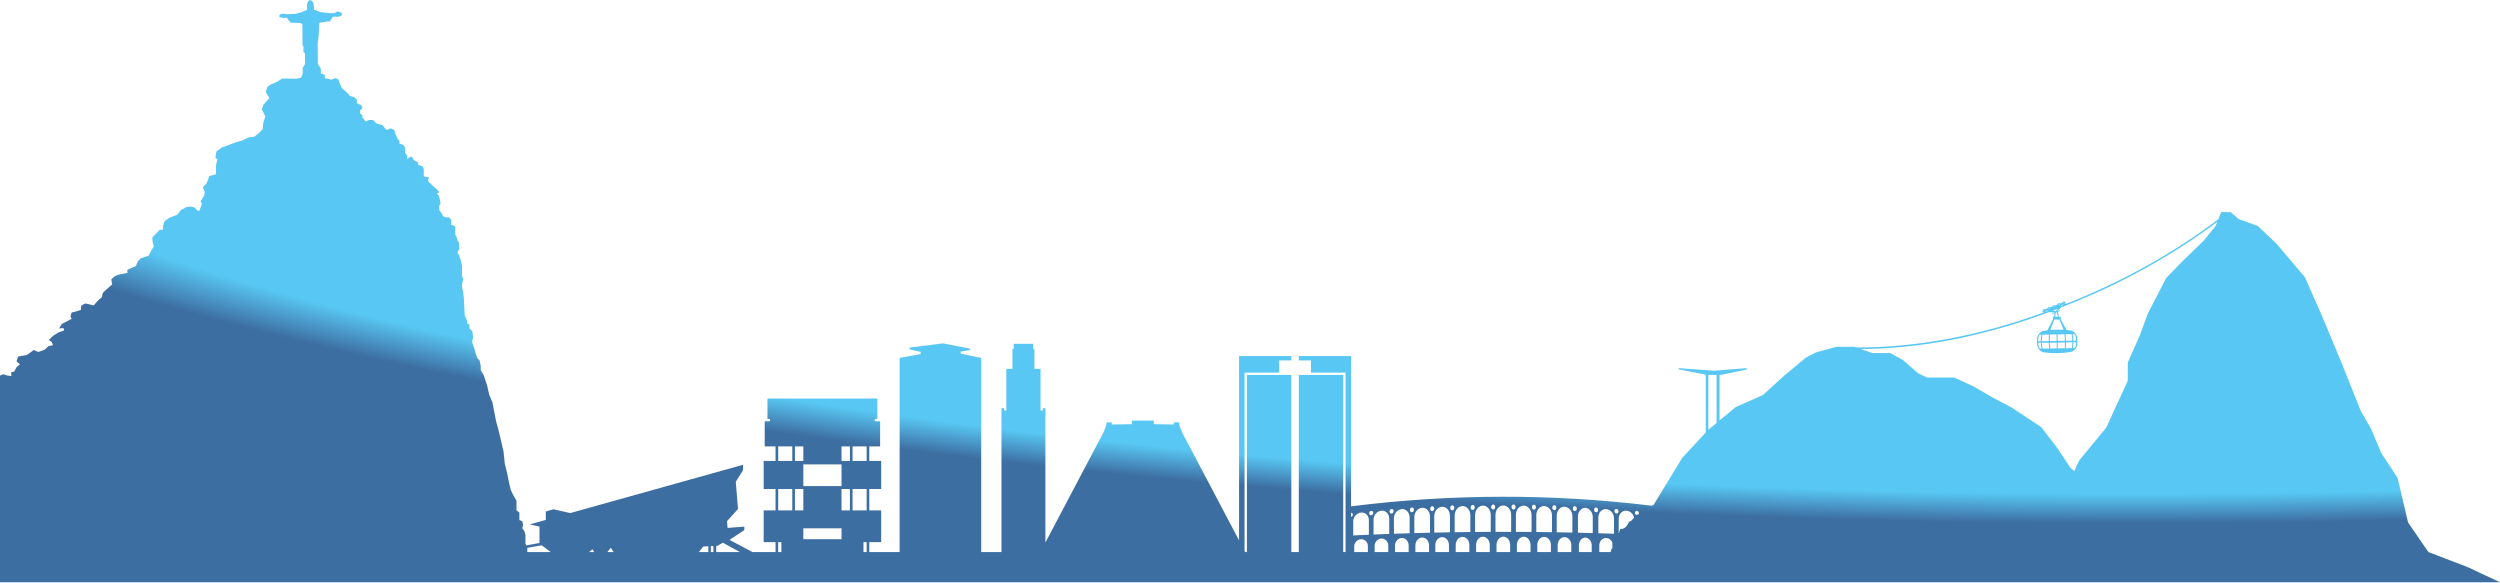
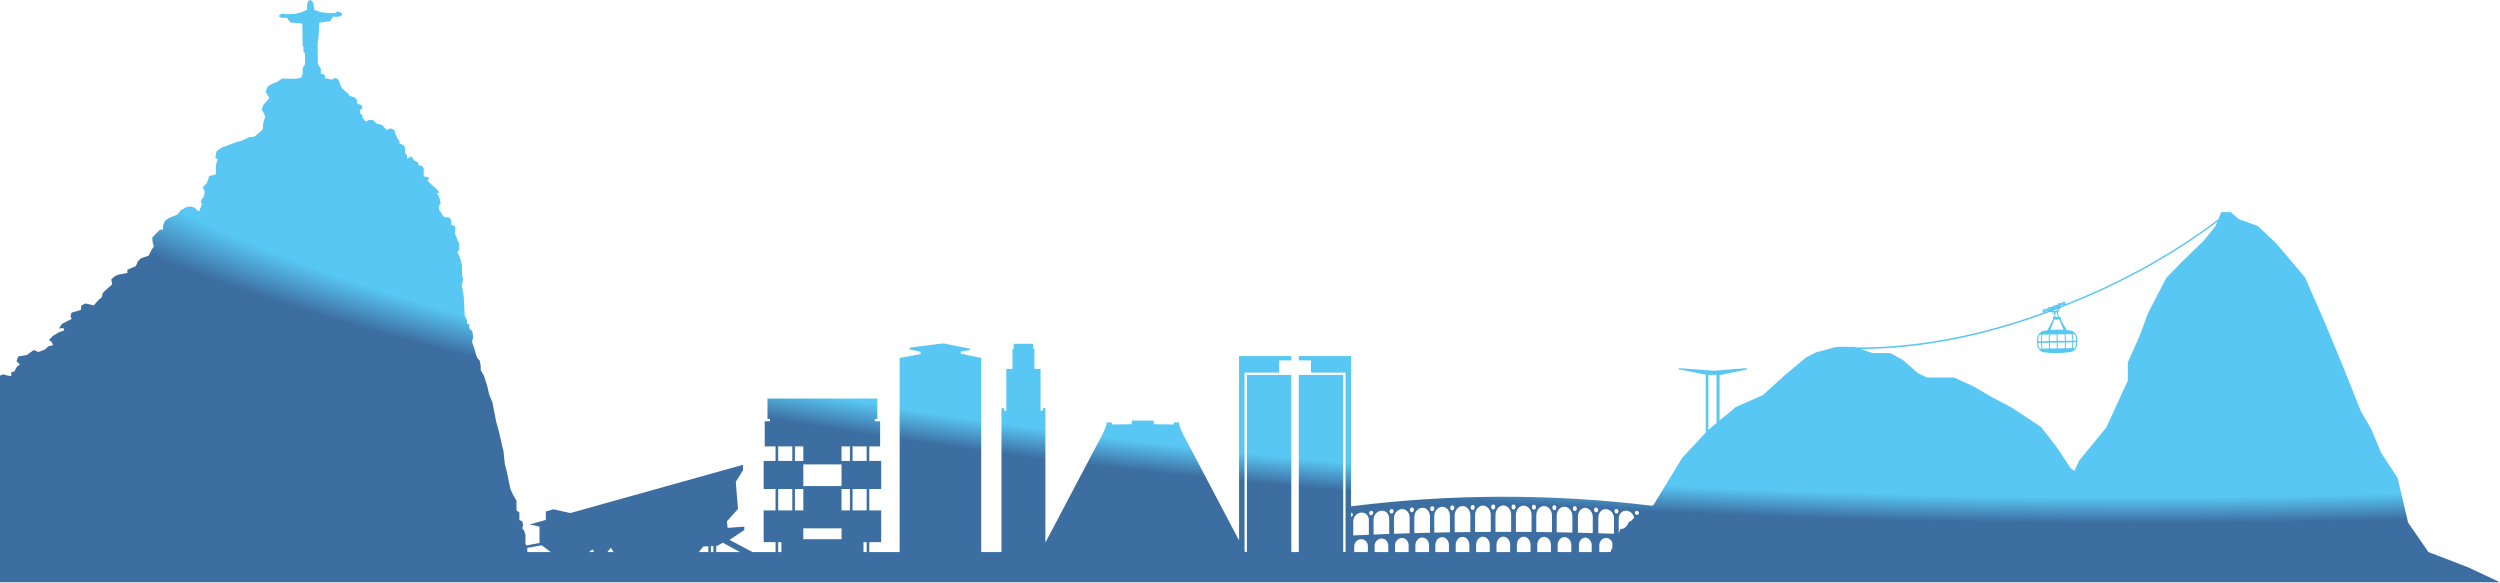
<svg xmlns="http://www.w3.org/2000/svg" version="1.1" id="svg1" width="6666.666" height="1552.72" viewBox="0 0 6666.666 1552.72">
  <defs id="defs1">
-     <radialGradient id="grad1" cx="85%" cy="-10%" r="100%">
+     <radialGradient id="grad1" cx="85%" cy="0%" r="90%">
      <stop offset="95%" stop-color="#58C7F3" />
      <stop offset="100%" stop-color="#3D6EA2" />
    </radialGradient>
  </defs>
  <g id="g1" transform="translate(-10645.213,1832.495)">
    <g id="group-R5" transform="translate(1574.482,-4602.333)">
      <path id="path4" d="m 10476.841,4237.278 v 4.307 l 0.88,0.426 h 61.64 l -23.986,-17.96 -38.534,6.72 z m 178.374,4.733 -4.387,-7.24 -9.4,7.24 z m 51.733,0 -7.307,-11.467 -9.306,11.467 z m 252.72,0 v -15.427 l -13.48,0.6 -11.853,14.826 z m 6.747,0 h 6.693 v -16.053 l -6.693,0.307 z m 14.293,0 h 63.133 l -45.453,-24.933 -15.16,8.427 -2.52,0.12 z m 165.213,-242.96 h 37.56 v -38.773 h -37.56 z m 0,131.827 h 37.56 v -57.093 h -37.56 z m 0,111.133 h 8.507 v -26.546 h -8.507 z m 44.627,-242.96 h 22.373 v -38.773 h -22.373 z m 0,131.827 h 22.373 v -57.093 h -22.373 z m 22.387,76.853 h 101.853 v -28.92 h -101.853 z m 124.253,-133.947 h -22.4 v 57.093 h 22.4 z m 7.027,-74.733 h 37.56 v -38.773 h -37.56 z m 0,131.827 h 37.56 v -57.093 h -37.56 z m 29.106,111.133 h 8.454 v -26.546 h -8.454 z m -36.133,-281.733 h -22.4 v 38.773 h 22.4 z m -73.533,47.92 h -50.72 v 57.84 h 101.853 v -57.84 h -50.76 z m 1409.933,139.947 c 6.227,-1.307 6.227,-11 0,-11 z m 5.787,49.547 c 13.866,-0.654 27.773,-1.293 41.68,-1.893 -0.04,-13.107 -0.04,-26.2 -0.05,-39.307 0,-12.093 -9.333,-20.987 -20.853,-19.773 -11.48,1.173 -20.773,11.56 -20.773,23.133 z m 2.693,44.32 h 36.333 v -15.96 c -0.03,-10.507 -8.16,-18.72 -18.186,-18.333 -10.04,0.387 -18.147,8.893 -18.147,19 z m 45.2,-98.293 c 7.16,-0.573 7.16,-12.347 -0.03,-11.667 -7.173,0.68 -7.146,12.267 0.03,11.667 m 6.373,51.547 c 13.934,-0.56 27.827,-1.107 41.734,-1.627 -0.05,-13.654 -0.07,-27.307 -0.107,-40.96 -0.01,-12.573 -9.373,-22.013 -20.867,-21 -11.48,1.027 -20.813,11.733 -20.813,23.853 0.04,13.267 0.04,26.507 0.05,39.733 m 2.774,46.746 h 36.36 c 0,-5.613 0,-11.24 -0.03,-16.867 -0.03,-10.933 -8.173,-19.533 -18.227,-19.227 -10.026,0.333 -18.12,9.214 -18.12,19.814 0,5.427 0,10.853 0.01,16.28 m 45.253,-102.64 c 7.16,-0.507 7.133,-12.747 -0.01,-12.173 -7.187,0.587 -7.16,12.68 0.01,12.173 m 6.333,53.827 c 13.894,-0.494 27.827,-0.947 41.734,-1.36 -0.04,-14.12 -0.05,-28.226 -0.107,-42.36 -0.03,-12.987 -9.373,-22.88 -20.893,-22.04 -11.534,0.853 -20.84,11.813 -20.814,24.44 0.03,13.747 0.05,27.547 0.08,41.32 m 2.8,48.813 h 36.347 c 0,-5.867 0,-11.733 -0.01,-17.613 -0.05,-11.307 -8.187,-20.267 -18.254,-19.987 -10,0.267 -18.133,9.44 -18.133,20.467 0,5.707 0.03,11.427 0.05,17.133 m 45,-106.28 c 7.147,-0.44 7.147,-13.053 -0.05,-12.573 -7.147,0.493 -7.12,12.987 0.05,12.573 m 6.56,55.746 c 13.92,-0.4 27.827,-0.746 41.747,-1.093 -0.05,-14.48 -0.05,-28.973 -0.107,-43.453 -0.01,-13.333 -9.4,-23.64 -20.92,-22.973 -11.533,0.667 -20.853,11.84 -20.8,24.88 0.03,14.227 0.04,28.413 0.08,42.64 m 2.787,50.533 h 36.36 c 0,-6.067 -0.03,-12.133 -0.03,-18.227 0,-11.586 -8.2,-20.853 -18.226,-20.613 -10.027,0.213 -18.147,9.64 -18.147,21.014 0.03,5.947 0.04,11.893 0.04,17.826 m 44.933,-109.253 c 7.174,-0.32 7.16,-13.253 -0.03,-12.88 -7.2,0.373 -7.147,13.227 0.03,12.88 m 5.454,57.386 c 13.893,-0.32 27.8,-0.573 41.72,-0.84 -0.01,-14.76 -0.04,-29.533 -0.04,-44.293 -0.05,-13.587 -9.427,-24.227 -20.96,-23.72 -11.52,0.507 -20.867,11.827 -20.814,25.187 0.01,14.533 0.07,29.107 0.09,43.666 m 2.773,51.867 h 36.347 c -0.01,-6.2 -0.04,-12.427 -0.04,-18.653 0,-11.84 -8.147,-21.307 -18.214,-21.12 -10.04,0.16 -18.186,9.747 -18.133,21.387 0.01,6.133 0.01,12.267 0.04,18.386 m 45.173,-111.386 c 7.187,-0.2 7.187,-13.387 -0.01,-13.107 -7.187,0.253 -7.16,13.347 0.01,13.107 m 6.44,58.493 c 13.894,-0.227 27.814,-0.413 41.747,-0.56 -0.03,-14.947 -0.03,-29.933 -0.05,-44.867 -0.03,-13.76 -9.374,-24.693 -20.92,-24.36 -11.534,0.347 -20.854,11.72 -20.827,25.333 0,14.787 0.01,29.627 0.05,44.453 m 2.734,52.893 h 36.386 c -0.03,-6.32 -0.03,-12.653 -0.03,-18.986 -0.03,-11.973 -8.174,-21.627 -18.2,-21.507 -10.08,0.12 -18.2,9.853 -18.174,21.72 0,6.254 0.01,12.52 0.01,18.773 m 45.293,-112.36 c 7.173,-0.133 7.147,-13.44 -0.04,-13.28 -7.16,0.173 -7.147,13.427 0.04,13.28 m 6.36,58.787 c 13.92,-0.133 27.84,-0.213 41.76,-0.28 v -45.2 c 0,-13.84 -9.373,-24.987 -20.893,-24.813 -11.56,0.187 -20.907,11.547 -20.907,25.307 0.03,15 0.04,29.987 0.04,44.987 m 2.76,53.573 h 36.36 v -19.16 c -0.04,-12.053 -8.16,-21.8 -18.213,-21.747 -10.067,0.067 -18.2,9.827 -18.174,21.854 0,6.347 0,12.733 0.03,19.053 m 45.547,-113.546 c 7.16,-0.04 7.16,-13.413 -0.01,-13.373 -7.186,0.08 -7.186,13.4 0.01,13.373 m 6.106,59.64 c 13.934,-0.053 27.854,-0.053 41.747,-0.013 0.03,-15.08 0.03,-30.147 0.03,-45.227 0,-13.84 -9.347,-25.12 -20.894,-25.107 -11.546,0 -20.88,11.28 -20.88,25.133 z m 2.707,53.906 h 36.373 v -19.186 c 0.03,-12.067 -8.133,-21.867 -18.2,-21.867 -10.026,0 -18.173,9.8 -18.173,21.867 z m 45.427,-113.573 c 7.173,0.053 7.173,-13.32 0,-13.373 -7.2,-0.027 -7.2,13.32 0,13.373 m 48.04,59.947 c 0.04,-14.987 0.05,-29.987 0.05,-44.973 0,-13.773 -9.347,-25.147 -20.867,-25.307 -11.56,-0.16 -20.906,11 -20.906,24.84 -0.03,15.053 -0.03,30.12 -0.03,45.187 13.933,0.067 27.827,0.133 41.747,0.253 m -39.094,53.626 h 36.374 c 0,-6.347 0.03,-12.72 0.03,-19.053 0,-12.027 -8.146,-21.827 -18.2,-21.88 -10.053,-0.04 -18.173,9.72 -18.2,21.773 z m 45.4,-113.08 c 7.174,0.12 7.2,-13.12 0.03,-13.293 -7.173,-0.133 -7.2,13.187 -0.03,13.293 m 48.107,60.107 c 0.03,-14.8 0.08,-29.64 0.08,-44.48 0.01,-13.613 -9.307,-25 -20.853,-25.307 -11.56,-0.347 -20.907,10.587 -20.934,24.36 -0.03,14.973 -0.03,29.947 -0.04,44.893 13.92,0.147 27.827,0.333 41.747,0.533 m -2.773,52.973 c 0,-6.253 0.01,-12.533 0.01,-18.8 0.05,-11.88 -8.067,-21.613 -18.133,-21.707 -10.027,-0.106 -18.214,9.52 -18.227,21.507 v 19 z m 9.093,-111.76 c 7.173,0.213 7.2,-12.88 0.03,-13.147 -7.174,-0.253 -7.2,12.92 -0.03,13.147 m 48.08,59.8 c 0.03,-14.573 0.05,-29.16 0.08,-43.733 0.04,-13.347 -9.293,-24.667 -20.813,-25.173 -11.547,-0.507 -20.92,10.187 -20.947,23.773 -0.01,14.773 -0.04,29.533 -0.07,44.333 13.894,0.24 27.827,0.507 41.747,0.8 m -2.787,51.96 c 0,-6.12 0.03,-12.253 0.03,-18.386 0.04,-11.707 -8.12,-21.307 -18.147,-21.454 -10.04,-0.173 -18.186,9.307 -18.24,21.16 v 18.68 z m 9.334,-109.48 c 7.186,0.32 7.2,-12.52 0.03,-12.893 -7.16,-0.36 -7.173,12.587 -0.03,12.893 m 47.826,58.893 c 0.04,-14.24 0.07,-28.467 0.09,-42.693 0.03,-12.613 -8.707,-23.453 -19.68,-24.773 -11.014,0.027 -19.787,10.08 -19.827,22.973 -0.03,14.48 -0.07,28.973 -0.08,43.453 13.16,0.32 26.347,0.653 39.493,1.04 m -2.786,50.586 c 0.01,-5.946 0.05,-11.88 0.05,-17.853 0.01,-10.96 -7.52,-20.067 -17.053,-20.947 -9.507,0.453 -17.067,9.44 -17.107,20.573 0,6.093 -0.01,12.16 -0.03,18.227 z m 9.226,-107.013 v 0.027 c 0.72,0.453 1.56,0.76 2.547,0.84 5.867,0.307 6.96,-7.92 3.267,-11.24 -0.867,-0.8 -1.96,-1.333 -3.347,-1.44 -6.227,-0.413 -7.053,9.053 -2.467,11.813 m 50.16,58.2 c 0.03,-13.774 0.07,-27.573 0.08,-41.32 0.04,-12.627 -9.28,-23.587 -20.786,-24.44 -11.52,-0.84 -20.88,9.053 -20.92,22.04 -0.03,14.133 -0.05,28.24 -0.09,42.36 13.92,0.413 27.814,0.867 41.72,1.36 m -9.653,48.813 2.067,-3 v -3.6 l 3.333,-3.92 v -5.267 -5 -4.373 c -2.787,-7.133 -9.187,-12.253 -16.627,-12.44 -10.04,-0.28 -18.2,8.68 -18.24,19.987 0,5.88 -0.01,11.746 -0.01,17.613 z m 16.28,-102.866 c 7.187,0.52 7.2,-11.56 0.04,-12.147 -7.173,-0.6 -7.187,11.653 -0.04,12.147 m 6.387,52.6 1.92,-6.12 1.666,-4.733 8.907,-1.667 6.107,-4.173 5.293,-7.24 3.067,-6.4 6.106,-2.773 7.734,-8.253 c -2.16,-9.867 -10.36,-17.813 -20.214,-18.707 -11.506,-1.013 -20.866,8.427 -20.866,21 -0.04,13.12 -0.05,26.253 -0.09,39.36 z m 46.213,-48.653 6.76,-2.04 c 1.6,-3.333 0.03,-8.6 -4.72,-9.067 -6.413,-0.613 -7.08,8.693 -2.04,11.107 m 192.373,-227.173 21.974,-18.2 v -128.2 h -21.974 z m 888.027,-253.627 -4.64,0.067 c -1.653,2.293 -2.867,4.96 -3.187,7.72 -0.36,3.333 -0.546,6.627 -0.546,9.907 2.36,-0.053 4.706,-0.107 7.066,-0.173 -0.04,-5.787 0.414,-11.6 1.307,-17.52 m -1.227,21.493 h -7.04 c 0.147,2.733 0.4,5.467 0.814,8.213 0.4,2.76 1.693,5.373 3.44,7.6 l 4.64,-0.067 c -1,-5.293 -1.614,-10.507 -1.854,-15.747 m 21.307,-21.813 -17.44,0.293 c -0.813,5.88 -1.2,11.693 -1.16,17.493 6.053,-0.133 12.107,-0.267 18.173,-0.4 -0.07,-5.773 0.07,-11.587 0.427,-17.387 m -0.333,21.76 c -6.067,0.053 -12.107,0.053 -18.174,0.053 0.227,5.227 0.787,10.44 1.694,15.68 l 17.413,-0.28 c -0.48,-5.16 -0.773,-10.293 -0.933,-15.453 m 64.373,14.4 5.027,-0.067 c 1.64,-2.293 2.866,-4.947 3.173,-7.707 0.32,-2.773 0.48,-5.507 0.533,-8.24 -2.48,0.08 -4.96,0.16 -7.44,0.267 -0.07,5.2 -0.493,10.453 -1.293,15.747 m 1.24,-19.747 c 2.493,-0.027 4.987,-0.053 7.467,-0.067 -0.09,-3.293 -0.374,-6.587 -0.867,-9.893 -0.4,-2.76 -1.707,-5.373 -3.453,-7.6 l -5.014,0.08 c 1.094,5.88 1.72,11.68 1.867,17.48 m -20.133,20.067 16.24,-0.267 c 0.706,-5.293 1.093,-10.52 1.146,-15.707 -5.626,0.173 -11.28,0.333 -16.92,0.48 0,5.16 -0.133,10.32 -0.466,15.493 m 0.4,-19.84 c 5.653,-0.067 11.306,-0.147 16.946,-0.2 -0.16,-5.8 -0.733,-11.587 -1.733,-17.453 l -16.213,0.267 c 0.546,5.787 0.866,11.613 1,17.387 m -516.227,32.72 h 47.613 l 33.8,18.4 39.934,35.12 24.573,11.707 h 26.133 46.08 l 51.067,23.413 51.84,30.107 50.707,26.773 50.68,33.44 27.666,18.387 41.454,53.533 36.88,55.6 10.213,8.067 12.76,-27.76 72.333,-88.04 57.467,-125.107 v -48.653 l 31.907,-71.827 21.28,-57.907 48.946,-94.987 42.547,-44.013 57.453,-55.613 31.934,-39.373 4.48,-11.16 c -116.907,87.773 -255.787,165.813 -410.587,225.92 -1.867,0.773 -3.72,1.48 -5.573,2.227 l -10.12,10.427 0.09,-0.013 6.747,-2.627 0.653,1.653 -6.187,2.427 -0.266,0.093 3.28,13.293 h 4.586 v 7.107 l 15.494,27.853 c 3.88,0.36 7.746,0.827 11.626,1.36 6.694,1.093 14.907,9.28 16.294,17.48 1.146,7.173 1.266,14.187 0.373,21.4 -1.147,8.24 -9.08,16.693 -15.707,18 -24.653,4.387 -49.48,4.787 -74.24,1.227 -3.373,-0.533 -7.146,-2.92 -10.253,-6.173 -3,-3.2 -5.36,-7.24 -6.067,-11.28 -1.12,-7.187 -1.226,-14.213 -0.333,-21.4 0.52,-3.88 2.56,-7.8 5.253,-11 3.04,-3.627 6.92,-6.32 10.454,-7.013 3.826,-0.68 7.64,-1.253 11.48,-1.747 l 14.76,-28.707 v -7.107 h 3.52 l 0.453,-9.773 -5.933,2.32 -0.654,-1.667 6.68,-2.6 0.03,-0.253 -14.267,-0.8 c -173.813,65.2 -345.573,97.653 -501.906,98.547 z m 510.88,-134.307 c -1.507,0.16 -1.28,2.52 0.24,2.373 1.52,-0.147 1.307,-2.507 -0.24,-2.373 m -2.947,5.013 -5.346,2.107 0.52,1.347 c 1.626,-0.64 3.226,-1.267 4.84,-1.893 0.586,-0.24 1.16,-0.48 1.733,-0.693 -0.627,-0.173 -1.227,-0.453 -1.747,-0.867 m -10.146,-0.533 c -1.52,0.147 -1.307,2.507 0.24,2.373 1.533,-0.147 1.293,-2.52 -0.24,-2.373 m -2.854,33.333 -3.253,-12.187 -3.133,1.24 -0.734,10.947 z m -0.64,68.613 c 0.09,5.12 0.174,10.24 0.227,15.347 l 18.613,-0.293 c 0.267,-5.173 0.387,-10.333 0.347,-15.453 -6.373,0.147 -12.773,0.28 -19.187,0.4 m 19.147,-4.813 c -0.133,-5.787 -0.427,-11.56 -0.92,-17.373 l -18.613,0.307 c 0.106,5.787 0.226,11.56 0.32,17.36 6.4,-0.12 12.8,-0.187 19.213,-0.293 m -3.44,-29.453 -11.413,-27.24 h -13.414 l -10.573,27.84 c 11.76,-1.093 23.573,-1.307 35.4,-0.6 m -36.84,34.533 c 0.12,5.133 0.413,10.28 0.827,15.453 l 17.813,-0.307 c -0.107,-5.133 -0.2,-10.267 -0.293,-15.373 -6.12,0.107 -12.254,0.16 -18.347,0.227 m 18.267,-4.733 c -0.09,-5.787 -0.174,-11.587 -0.227,-17.36 l -17.84,0.293 c -0.267,5.813 -0.373,11.6 -0.293,17.4 6.12,-0.12 12.226,-0.253 18.36,-0.333 m -10.2,-80.693 7.84,1.333 5.626,-6.533 c -4.48,1.773 -8.973,3.48 -13.466,5.2 m 3.253,-11.773 c -1.533,0.173 -1.293,2.507 0.227,2.373 1.52,-0.147 1.306,-2.52 -0.227,-2.373 m -13.32,5.027 c -1.52,0.147 -1.28,2.52 0.227,2.373 1.546,-0.16 1.306,-2.52 -0.227,-2.373 m -2.533,5.867 -5.814,2.267 c -0.08,0.52 -0.266,1 -0.506,1.48 2.266,-0.853 4.533,-1.667 6.8,-2.52 z m -10.92,0.36 c -1.534,0.16 -1.307,2.52 0.24,2.373 1.52,-0.16 1.28,-2.52 -0.24,-2.373 m -5450.654,173.64 8.632,-3.467 11.496,3.36 10.079,1.44 -0.475,-10.08 8.171,-1.92 6.702,-12.453 8.601,-6.693 -9.099,-8.16 4.32,-12.947 23.007,-3.84 18.703,-13.427 11.949,5.28 17.278,-6.253 9.597,-9.093 12.476,-2.867 -3.377,-8.173 -7.644,-5.747 10.524,-10.533 15.325,-9.6 14.873,-5.253 -1.899,-6.24 -11.972,0.96 7.644,-12 26.377,-13.64 -3.347,-6.013 2.849,-10.547 12.453,-3.36 12.476,-3.813 0.972,-11.507 10.555,-5.76 9.573,1.92 12.973,3.347 c 0,0 17.256,-20.133 19.631,-19.64 2.42,0.467 4.327,-12.947 4.327,-12.947 l 6.22,-6.72 19.177,-16.787 -2.397,-13.427 9.575,-8.613 9.128,-3.84 24.448,-4.787 -0.476,-8.16 8.601,-3.84 14.407,-6.213 4.795,-12 8.148,-8.627 21.108,-7.187 6.672,-13.413 7.229,-11.52 -3.355,-11.027 -0.949,-12.467 19.629,-20.133 9.121,-0.947 v -10.547 l 4.78,-12.48 11.496,-8.147 21.605,-8.627 10.048,-12.467 15.327,-8.133 11.028,-0.973 10.079,2.893 7.675,8.147 4.772,0.467 6.755,-18.707 -3.4,-7.173 9.121,-13.907 1.952,-11.027 -5.299,-12.467 9.573,-9.107 4.824,-11.507 2.375,-8.613 18.703,-5.28 -0.475,-13.92 0.475,-11.493 3.853,-14.867 -5.775,-2.88 2.872,-17.733 13.901,-10.067 41.249,-15.347 12.455,-2.88 18.703,-9.107 14.851,-1.907 11.028,-8.627 11.496,-11.52 0.98,-16.293 5.723,-17.747 -3.823,-7.187 -5.752,-11.493 4.803,-12.467 15.348,-17.267 -5.775,-10.067 -3.829,-7.187 4.801,-12.933 8.624,-6.24 17.256,-7.187 12.928,-8.64 37.873,0.48 12.975,-2.867 4.077,-10.547 v -15.347 l 6.453,-10.36 -0.475,-29.92 -3.831,-1.44 v -15.333 l -2.396,-2.88 -0.499,-56.56 -5.231,-3.36 -25.925,-0.96 -7.652,-9.093 -2.396,-4.32 -10.08,0.96 -10.071,-2.4 v -5.76 l 8.149,-3.36 11.051,1.44 23.452,-0.96 16.328,-4.293 16.299,-7.213 h -1.447 v -14.853 l 3.369,-7.2 3.829,-3.347 5.277,1.907 4.296,5.76 2.397,17.733 h -2.299 l 20.052,7.213 21.552,2.387 h 14.873 l 8.157,-4.8 11.496,4.8 v 5.28 l -8.149,4.293 h -11.504 -4.319 l -8.601,12.947 h -8.655 l -19.177,3.373 -1.9,36.907 -2.42,17.253 0.497,55.893 7.923,11.693 v 13.92 h 3.581 l 7.199,3.347 v 9.587 h 6.703 l 10.545,2.88 11.481,-4.32 7.697,4.32 3.829,11.507 5.269,11.493 16.328,13.907 4.771,6.72 11.979,3.36 6.724,6.227 v 9.107 l 3.829,2.88 8.172,2.4 2.85,8.147 -6.196,5.747 0.452,9.107 5.744,4.32 v 6.227 l 4.802,5.773 3.799,4.773 9.627,-4.32 10.524,0.493 8.653,9.107 14.873,3.84 12.455,13.427 10.999,-4.333 9.128,4.333 3.852,11.973 4.772,11.013 5.277,6.253 v 7.173 l 10.049,3.373 4.802,6.693 v 13.907 l 5.3,7.68 v 9.107 l 10.998,-6.72 3.83,3.84 3.874,6.707 10.999,5.76 v 6.24 l 11.525,3.827 3.355,7.187 v 9.6 10.053 l 13.871,2.893 -2.872,9.107 11.052,11.493 11.97,10.067 8.158,9.12 -7.207,2.867 5.276,6.72 1.931,6.707 2.872,13.907 -4.298,5.76 v 10.533 l 4.298,5.28 7.229,12.453 6.671,2.413 h 8.624 l 5.729,7.187 v 12.48 l 10.577,4.293 v 8.64 13.413 l 3.844,6.707 1.908,8.627 4.771,7.2 v 9.12 9.587 l -4.771,4.787 4.771,10.067 4.351,12.467 3.354,15.347 v 13.893 11.027 l 2.872,10.08 -3.348,16.773 3.348,19.173 1.899,13.427 2.428,47.933 6.197,12.453 v 8.64 l 6.226,2.413 v 10.533 l 7.705,7.187 2.375,16.293 -2.88,11.507 2.88,10.067 2.894,7.187 3.83,14.88 4.801,12.453 5.745,5.76 2.879,14.853 v 11.04 l 8.149,13.88 9.099,27.813 5.277,23.507 8.624,20.613 4.802,24.907 5.277,26.387 7.177,26.36 5.775,24.92 6.707,28.773 3.346,32.6 6.24,24.907 5.254,26.387 4.333,18.213 6.693,13.92 8.627,14.853 v 18.213 7.667 l 7.707,5.747 v 12.467 7.667 l 7.64,2.893 2.4,10.053 -2.4,8.627 5.306,7.2 3.32,10.547 v 9.107 14.867 l 2.56,4.306 34.854,-6.599 v -43.573 l -26.08,-5.88 42.906,-12.013 v -22.48 l 20.2,-5.88 45.107,10.107 460.627,-128.787 v 14.32 l -19.347,31.12 5.893,72.387 -29.453,32.813 1.68,17.68 44.6,-3.387 v 9.28 l -39.547,26.08 61.574,32.493 h 61.28 v -26.546 h -31.72 v -84.587 h 31.72 v -57.093 h -31.72 v -74.733 h 31.72 v -38.773 h -28.907 v -66.987 h 14.107 v -6.347 h -6.694 v -54.293 h 146.254 0.373 146.293 v 54.293 h -6.706 v 6.347 h 14.133 v 66.987 h -28.907 v 38.773 h 31.734 v 74.733 h -31.734 v 57.093 h 31.734 v 84.587 h -31.734 v 26.546 h 80.934 v -517.733 l 55.853,-10.093 v -6.227 l -29.253,-6.36 v -4.76 l 89.413,-11.347 71.973,14.147 v 3.613 l -24.973,3.987 v 5.68 l 54.573,11.36 v 517.733 h 53.96 v -383.64 h 6.827 v 6.133 h 6.147 v -111.04 h 16.333 v -53.147 h 3.413 v -13.627 h 25.88 25.907 v 13.627 h 3.373 v 53.147 h 16.347 v 111.04 h 6.147 v -6.133 h 6.786 v 358.306 c 35.907,-68.08 105.934,-200.88 141.534,-268.44 0.52,-1.013 0.52,-0.947 0.346,-0.573 2.707,-4.627 20.627,-35.68 21.6,-51.4 h 6.76 6.8 v 5.56 l 53.427,-0.787 v -9.573 h 28.28 2 28.293 v 9.573 l 53.454,0.787 v -5.56 h 6.786 6.8 c 0.974,15.693 18.854,46.76 21.574,51.4 -0.174,-0.373 -0.2,-0.427 0.346,0.573 34.6,65.693 101.76,193.013 138.44,262.613 v -491.48 h 75.427 31.453 32.507 v 11.52 h -32.507 v 32.507 h -85.906 -6.307 v 6.28 469.013 c 0.6,1.16 1.173,2.253 1.76,3.32 h 4.547 v -472.333 h 118.413 v 472.333 h 19.92 v -472.333 h 118.413 v 472.333 h 6.28 v -472.333 -6.28 h -6.28 -85.933 v -32.507 h -32.48 v -11.52 h 32.48 31.427 75.453 v 400.707 c 266.32,-33.587 535.8,-34.12 802.213,-1.613 l 0.587,-1.24 h 3.293 l 77.107,-126.573 62.627,-67.44 v -154.36 l -72.2,-14.147 v -3.173 l 94.16,6.893 87.293,-6.893 v 3.707 l -68.24,14.28 h -4.24 v 121.64 l 43.467,-35.987 72.173,-31.773 56.867,-51.853 58.36,-48.493 26.12,-13.373 55.293,-15.053 h 47.613 l 5,1.747 c 155,0.8 325.84,-29.827 499.054,-93.067 -1.134,-0.44 -2.067,-1.36 -2.56,-2.573 -0.947,-2.4 0.24,-5.107 2.626,-6.04 1.4,-0.533 2.88,-0.36 4.067,0.32 l 6.28,-2.44 c 0.213,-1.613 1.293,-3.08 2.933,-3.693 1.614,-0.627 3.387,-0.32 4.64,0.733 l 5.654,-2.2 c 0.293,-1.52 1.32,-2.867 2.88,-3.48 1.533,-0.587 3.2,-0.32 4.453,0.613 l 5.933,-2.32 c 0.227,-1.613 1.294,-3.053 2.907,-3.693 1.64,-0.64 3.4,-0.28 4.653,0.747 l 5.534,-2.187 c 0.413,-1.307 1.386,-2.44 2.773,-2.987 2.4,-0.933 5.107,0.253 6.04,2.64 0.533,1.387 0.347,2.893 -0.36,4.08 153.867,-60.413 291.773,-138.573 407.653,-226.307 l 7.627,-18.987 h 25.52 l 21.28,18.52 51.08,18.547 48.947,46.333 76.586,90.347 48.947,111.213 51.067,122.787 48.946,122.773 28.054,48.6 26.266,63.027 43.76,66.52 28.014,119.04 54.266,78.773 105.04,40.28 85.787,40.267 h -334.373 -56.04 -1824.094 -15.48 -4436.68 v -551.147" style="fill:url(#grad1);fill-opacity:1;fill-rule:nonzero;stroke:none;stroke-width:0.133" />
    </g>
  </g>
</svg>
